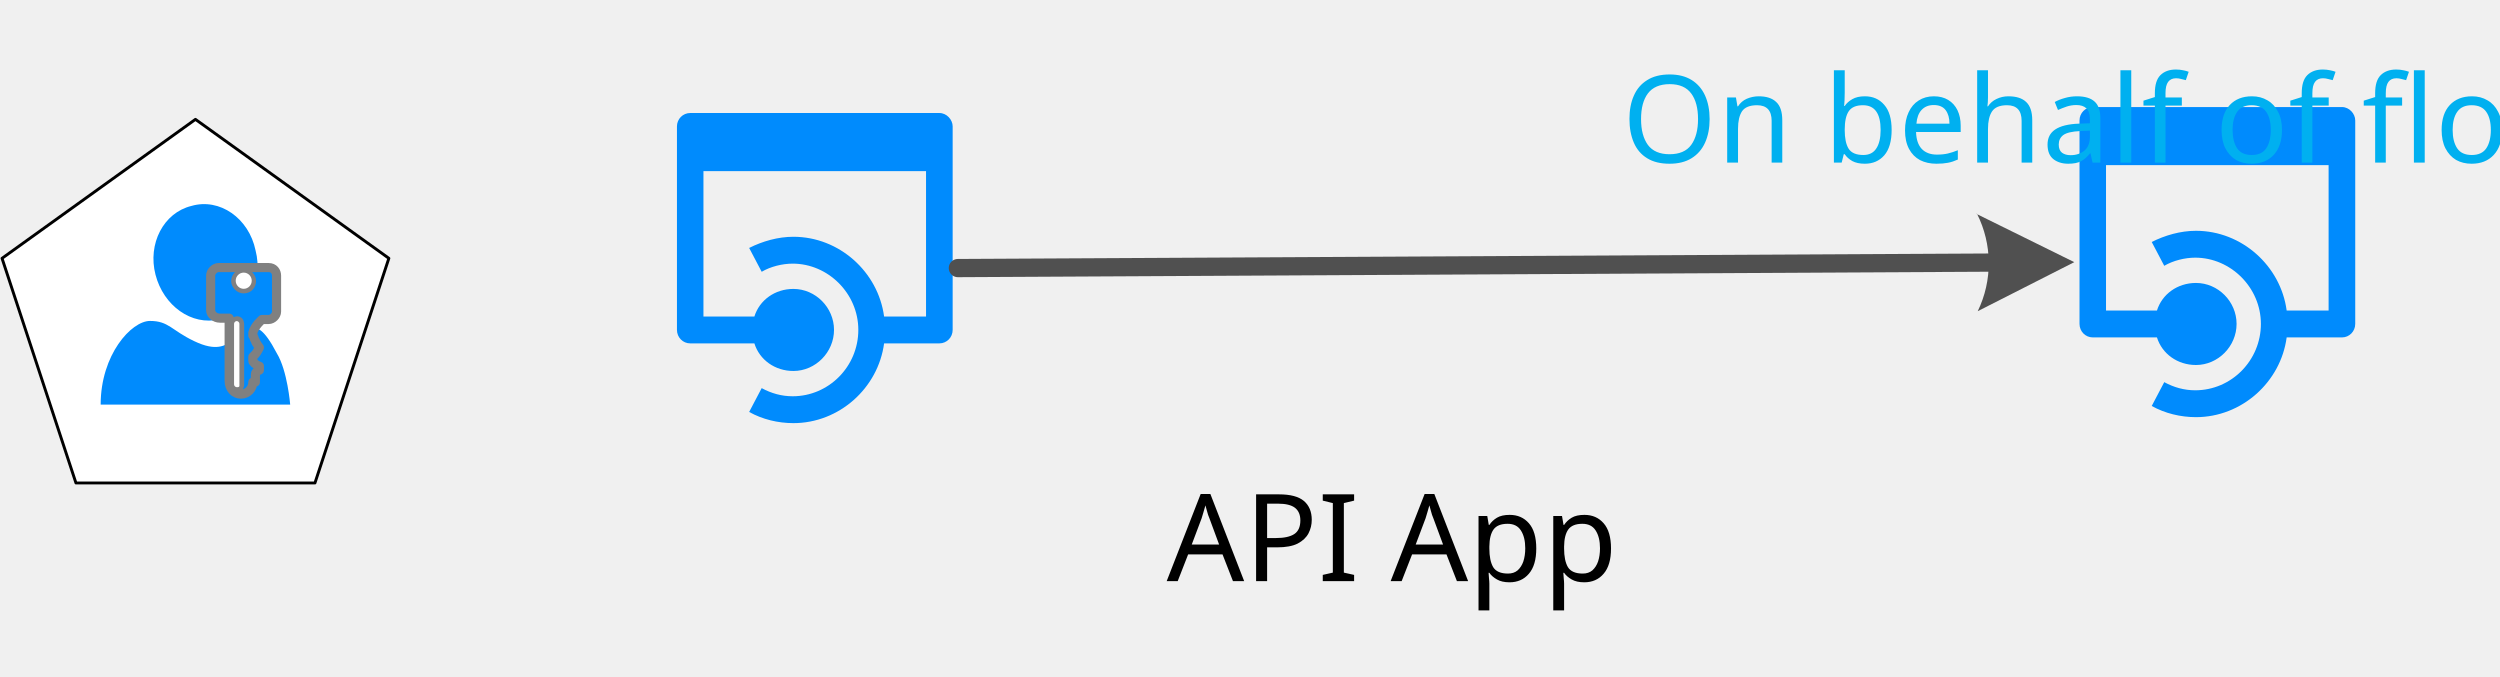
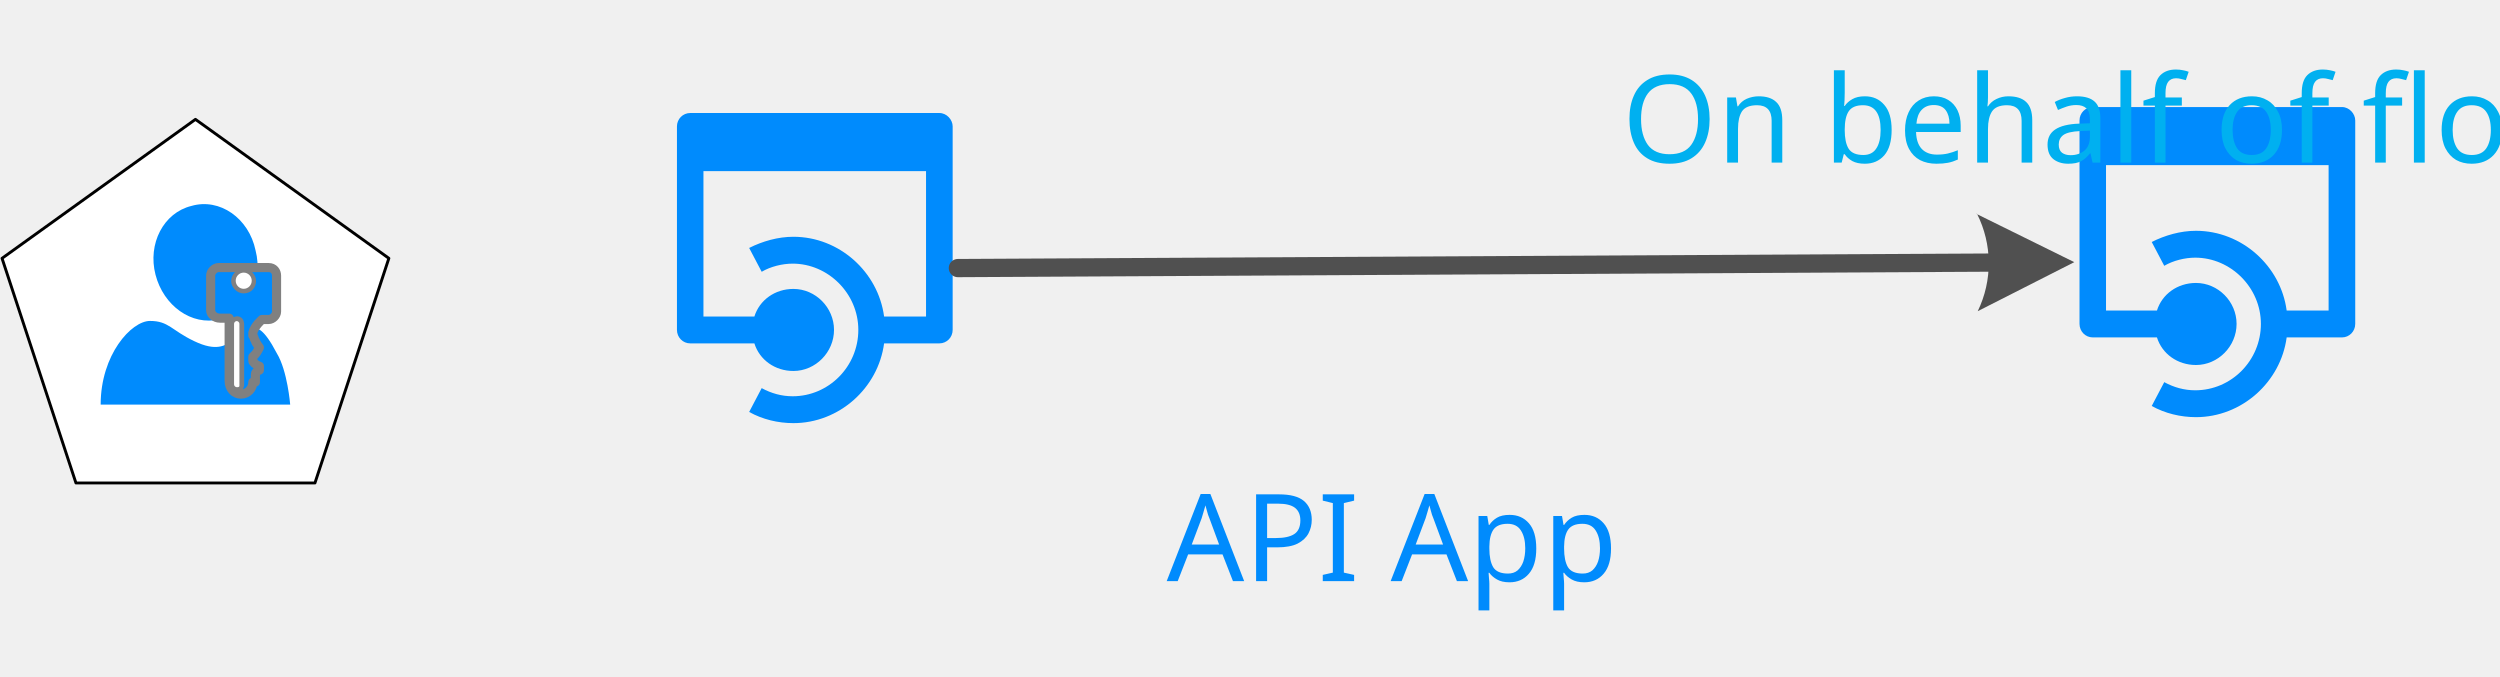
- <svg xmlns="http://www.w3.org/2000/svg" xmlns:ns1="http://schemas.microsoft.com/visio/2003/SVGExtensions/" xmlns:xlink="http://www.w3.org/1999/xlink" width="2.855in" height="0.773in" viewBox="0 0 205.551 55.68" xml:space="preserve" color-interpolation-filters="sRGB" class="st10">
+ <svg xmlns="http://www.w3.org/2000/svg" xmlns:ns1="http://schemas.microsoft.com/visio/2003/SVGExtensions/" xmlns:xlink="http://www.w3.org/1999/xlink" width="2.855in" height="0.773in" viewBox="0 0 205.551 55.68" xml:space="preserve" color-interpolation-filters="sRGB" class="st10" version="1.1" id="svg95">
  <ns1:documentProperties ns1:langID="1036" ns1:metric="true" ns1:viewMarkup="false">
    <ns1:userDefs>
      <ns1:ud ns1:nameU="msvConvertTheme" />
    </ns1:userDefs>
  </ns1:documentProperties>
-   <style type="text/css">
+   <style type="text/css" id="style2">
	
		.st1 {fill:#ffffff;stroke:#000000;stroke-linecap:round;stroke-linejoin:round;stroke-width:0.24}
		.st2 {fill:#008bfd;stroke:none;stroke-linecap:round;stroke-linejoin:round;stroke-width:0.75}
		.st3 {fill:#008bfd;stroke:#808080;stroke-linecap:round;stroke-linejoin:round;stroke-width:0.75}
		.st4 {fill:#ffffff;stroke:none;stroke-linecap:round;stroke-linejoin:round;stroke-width:0.75}
		.st5 {fill:#000000;font-family:Segoe UI;font-size:0.833em}
		.st6 {fill:none;stroke:none;stroke-linecap:round;stroke-linejoin:round;stroke-width:0.75}
		.st7 {fill:#00b0f0;font-family:Segoe UI;font-size:0.833em}
		.st8 {marker-end:url(#mrkr5-33);stroke:#505050;stroke-linecap:round;stroke-linejoin:round;stroke-width:1.5}
		.st9 {fill:#505050;fill-opacity:1;stroke:#505050;stroke-opacity:1;stroke-width:0.373}
		.st10 {fill:none;fill-rule:evenodd;font-size:12px;overflow:visible;stroke-linecap:square;stroke-miterlimit:3}
	
	</style>
  <defs id="Markers">
    <g id="lend5">
-       <path d="M 2 1 L 0 0 L 1.981 -0.993 C 1.672 -0.365 1.673 0.373 1.985 1 " style="stroke:none" />
+       <path d="M 2 1 L 0 0 L 1.981 -0.993 C 1.672 -0.365 1.673 0.373 1.985 1 " style="stroke:none" id="path4" />
    </g>
    <marker id="mrkr5-33" class="st9" ns1:arrowType="5" ns1:arrowSize="2" ns1:setback="4.69" refX="-4.69" orient="auto" markerUnits="strokeWidth" overflow="visible">
-       <use xlink:href="#lend5" transform="scale(-2.68,-2.68) " />
+       <use xlink:href="#lend5" transform="scale(-2.68,-2.68) " id="use7" />
    </marker>
  </defs>
-   <g ns1:mID="0" ns1:index="1" ns1:groupContext="foregroundPage">
+   <g ns1:mID="0" ns1:index="1" ns1:groupContext="foregroundPage" id="g93">
    <ns1:pageProperties ns1:drawingScale="0.0393701" ns1:pageScale="0.0393701" ns1:drawingUnits="24" ns1:shadowOffsetX="8.50394" ns1:shadowOffsetY="-8.50394" />
    <ns1:layer ns1:name="Azure" ns1:index="0" />
    <ns1:layer ns1:name="Connector" ns1:index="1" />
    <g id="shape1000-1" ns1:mID="1000" ns1:groupContext="shape" transform="translate(0.898533,-15.9509)">
      <ns1:userDefs>
        <ns1:ud ns1:nameU="visVersion" ns1:val="VT0(15):26" />
      </ns1:userDefs>
-       <path d="M15.13 25.77 L-0.78 37.2 L5.3 55.68 L24.96 55.68 L31.04 37.2 L15.13 25.77 Z" class="st1" />
+       <path d="M15.13 25.77 L-0.78 37.2 L5.3 55.68 L24.96 55.68 L31.04 37.2 L15.13 25.77 Z" class="st1" id="path15" />
    </g>
    <g id="group1216-3" transform="translate(8.23151,-22.4)" ns1:mID="1216" ns1:groupContext="group" ns1:layerMember="0">
      <g id="group1217-4" ns1:mID="1217" ns1:groupContext="group" ns1:layerMember="0">
        <g id="group1218-5" ns1:mID="1218" ns1:groupContext="group" ns1:layerMember="0">
          <g id="group1219-6" transform="translate(3.8518,-6.4617)" ns1:mID="1219" ns1:groupContext="group" ns1:layerMember="0">
            <g id="shape1220-7" ns1:mID="1220" ns1:groupContext="shape" ns1:layerMember="0">
-               <path d="M3.62 45.8 C1.32 46.36 0 48.91 0.66 51.46 C1.32 54.01 3.62 55.68 5.93 55.13 C8.23 54.57 9.55            52.02 8.89 49.46 C8.34 46.8 5.93 45.13 3.62 45.8 Z" class="st2" />
+               <path d="M3.62 45.8 C1.32 46.36 0 48.91 0.66 51.46 C1.32 54.01 3.62 55.68 5.93 55.13 C8.23 54.57 9.55            52.02 8.89 49.46 C8.34 46.8 5.93 45.13 3.62 45.8 Z" class="st2" id="path28" />
            </g>
          </g>
          <g id="group1221-9" ns1:mID="1221" ns1:groupContext="group" ns1:layerMember="0">
            <g id="shape1222-10" ns1:mID="1222" ns1:groupContext="shape" ns1:layerMember="0">
-               <path d="M12.41 49.35 C11.97 49.35 11.53 50.13 10.87 50.46 C10.21 50.8 9.55 51.35 7.69 50.46 C5.82 49.57            5.6 48.8 4.06 48.8 C2.53 48.8 0 51.57 0 55.68 L15.59 55.68 C15.59 55.68 15.37 52.9 14.49            51.46 C13.39 49.35 12.85 49.35 12.41 49.35 Z" class="st2" />
+               <path d="M12.41 49.35 C11.97 49.35 11.53 50.13 10.87 50.46 C10.21 50.8 9.55 51.35 7.69 50.46 C5.82 49.57            5.6 48.8 4.06 48.8 C2.53 48.8 0 51.57 0 55.68 L15.59 55.68 C15.59 55.68 15.37 52.9 14.49            51.46 C13.39 49.35 12.85 49.35 12.41 49.35 Z" class="st2" id="path36" />
            </g>
          </g>
        </g>
      </g>
      <g id="group1223-12" transform="translate(9.0485,-0.85947)" ns1:mID="1223" ns1:groupContext="group" ns1:layerMember="0">
        <g id="shape1224-13" ns1:mID="1224" ns1:groupContext="shape" ns1:layerMember="0">
-           <path d="M4.77 45.27 L0.65 45.27 C0.33 45.27 0 45.6 0 45.93 L0 48.78 C0 49.11 0.33 49.43 0.76 49.43 L1.52 49.43          L1.52 54.58 C1.52 55.24 1.95 55.68 2.49 55.68 C3.03 55.68 3.47 55.24 3.47 54.69 C3.58 54.69 3.68          54.69 3.68 54.69 C3.68 54.69 3.68 54.15 3.68 54.04 C3.68 53.82 4.01 53.71 4.01 53.71 C4.01 53.71          4.01 53.38 4.01 53.38 C3.68 53.27 3.47 53.05 3.47 52.94 L3.47 52.61 C3.58 52.5 3.68 52.39 3.68 52.39          C3.79 52.28 4.01 51.85 4.01 51.85 C4.01 51.85 3.68 51.41 3.68 51.3 C3.58 51.19 3.58 50.97 3.47 50.86          L3.47 50.64 C3.58 50.09 4.23 49.54 4.23 49.54 L4.77 49.54 C5.09 49.54 5.42 49.22 5.42 48.89 L5.42          45.93 C5.42 45.6 5.2 45.27 4.77 45.27 ZM2.38 54.8 C2.38 55.02 2.38 55.13 2.17 55.13 C1.95 55.13          1.95 54.91 1.95 54.8 L1.95 49.98 C1.95 49.76 2.06 49.65 2.17 49.65 C2.38 49.65 2.38 49.87 2.38 49.98          L2.38 54.8 ZM2.71 47.02 C2.38 47.02 2.06 46.7 2.06 46.37 C2.06 46.04 2.38 45.71 2.71 45.71 C3.03          45.71 3.36 46.04 3.36 46.37 C3.36 46.7 3.14 47.02 2.71 47.02 Z" class="st3" />
+           <path d="M4.77 45.27 L0.65 45.27 C0.33 45.27 0 45.6 0 45.93 L0 48.78 C0 49.11 0.33 49.43 0.76 49.43 L1.52 49.43          L1.52 54.58 C1.52 55.24 1.95 55.68 2.49 55.68 C3.03 55.68 3.47 55.24 3.47 54.69 C3.58 54.69 3.68          54.69 3.68 54.69 C3.68 54.69 3.68 54.15 3.68 54.04 C3.68 53.82 4.01 53.71 4.01 53.71 C4.01 53.71          4.01 53.38 4.01 53.38 C3.68 53.27 3.47 53.05 3.47 52.94 L3.47 52.61 C3.58 52.5 3.68 52.39 3.68 52.39          C3.79 52.28 4.01 51.85 4.01 51.85 C4.01 51.85 3.68 51.41 3.68 51.3 C3.58 51.19 3.58 50.97 3.47 50.86          L3.47 50.64 C3.58 50.09 4.23 49.54 4.23 49.54 L4.77 49.54 C5.09 49.54 5.42 49.22 5.42 48.89 L5.42          45.93 C5.42 45.6 5.2 45.27 4.77 45.27 ZM2.38 54.8 C2.38 55.02 2.38 55.13 2.17 55.13 C1.95 55.13          1.95 54.91 1.95 54.8 L1.95 49.98 C1.95 49.76 2.06 49.65 2.17 49.65 C2.38 49.65 2.38 49.87 2.38 49.98          L2.38 54.8 ZM2.71 47.02 C2.38 47.02 2.06 46.7 2.06 46.37 C2.06 46.04 2.38 45.71 2.71 45.71 C3.03          45.71 3.36 46.04 3.36 46.37 C3.36 46.7 3.14 47.02 2.71 47.02 Z" class="st3" id="path46" />
        </g>
        <g id="shape1225-15" ns1:mID="1225" ns1:groupContext="shape" ns1:layerMember="0" transform="translate(1.92482,-0.570755)">
-           <path d="M0.22 55.68 C0.11 55.68 0 55.57 0 55.46 L0 50.46 C0 50.35 0.11 50.24 0.22 50.24 C0.33 50.24 0.44 50.35          0.44 50.46 L0.44 55.57 C0.44 55.68 0.33 55.68 0.22 55.68 Z" class="st4" />
+           <path d="M0.22 55.68 C0.11 55.68 0 55.57 0 55.46 L0 50.46 C0 50.35 0.11 50.24 0.22 50.24 C0.33 50.24 0.44 50.35          0.44 50.46 L0.44 55.57 C0.44 55.68 0.33 55.68 0.22 55.68 Z" class="st4" id="path51" />
        </g>
        <g id="shape1226-17" ns1:mID="1226" ns1:groupContext="shape" ns1:layerMember="0" transform="translate(2.05993,-8.66317)">
-           <ellipse cx="0.659" cy="55.014" rx="0.659" ry="0.666" class="st4" />
+           <ellipse cx="0.659" cy="55.014" rx="0.659" ry="0.666" class="st4" id="ellipse56" />
        </g>
      </g>
    </g>
    <g id="shape1227-19" ns1:mID="1227" ns1:groupContext="shape" ns1:layerMember="0" transform="translate(171.011,-21.3649)">
      <ns1:textBlock ns1:margins="rect(4,4,4,4)" ns1:tabSpace="42.5197" />
      <ns1:textRect cx="11.339" cy="65.682" width="46.41" height="20.004" />
-       <path d="M21.59 30.17 L1.09 30.17 C0.49 30.17 0 30.66 0 31.27 L0 48.01 C0 48.63 0.49 49.12 1.09 49.12 L6.37 49.12 C6.79        50.47 8.06 51.39 9.58 51.39 C11.4 51.39 12.92 49.85 12.92 48.01 C12.92 46.17 11.4 44.64 9.58 44.64 C8.06        44.64 6.79 45.56 6.37 46.91 L2.18 46.91 L2.18 34.95 L20.49 34.95 L20.49 46.91 L17.04 46.91 C16.55 43.23        13.34 40.35 9.58 40.35 C8.31 40.35 7.03 40.72 5.94 41.27 L6.97 43.23 C7.7 42.8 8.67 42.56 9.52 42.56 C12.43        42.56 14.92 45.01 14.92 48.01 C14.92 51.02 12.49 53.47 9.52 53.47 C8.61 53.47 7.76 53.23 6.97 52.8 L5.94        54.76 C7.03 55.37 8.31 55.68 9.58 55.68 C13.34 55.68 16.55 52.8 17.04 49.12 L21.59 49.12 C22.19 49.12 22.68        48.63 22.68 48.01 L22.68 31.27 C22.68 30.72 22.19 30.17 21.59 30.17 Z" class="st2" />
-       <text x="-6.49" y="68.68" class="st5" ns1:langID="16393">
+       <path d="M21.59 30.17 L1.09 30.17 C0.49 30.17 0 30.66 0 31.27 L0 48.01 C0 48.63 0.49 49.12 1.09 49.12 L6.37 49.12 C6.79        50.47 8.06 51.39 9.58 51.39 C11.4 51.39 12.92 49.85 12.92 48.01 C12.92 46.17 11.4 44.64 9.58 44.64 C8.06        44.64 6.79 45.56 6.37 46.91 L2.18 46.91 L2.18 34.95 L20.49 34.95 L20.49 46.91 L17.04 46.91 C16.55 43.23        13.34 40.35 9.58 40.35 C8.31 40.35 7.03 40.72 5.94 41.27 L6.97 43.23 C7.7 42.8 8.67 42.56 9.52 42.56 C12.43        42.56 14.92 45.01 14.92 48.01 C14.92 51.02 12.49 53.47 9.52 53.47 C8.61 53.47 7.76 53.23 6.97 52.8 L5.94        54.76 C7.03 55.37 8.31 55.68 9.58 55.68 C13.34 55.68 16.55 52.8 17.04 49.12 L21.59 49.12 C22.19 49.12 22.68        48.63 22.68 48.01 L22.68 31.27 C22.68 30.72 22.19 30.17 21.59 30.17 Z" class="st2" id="path65" />
+       <text x="-6.49" y="68.68" class="st5" ns1:langID="16393" id="text67" style="fill:#008bfd;fill-opacity:1;">
        <ns1:paragraph ns1:horizAlign="1" />
        <ns1:tabList />API App</text>
    </g>
    <g id="shape1228-22" ns1:mID="1228" ns1:groupContext="shape" transform="translate(79.6461,-35.3052)">
      <ns1:textBlock ns1:margins="rect(4,4,4,4)" ns1:tabSpace="42.5197" />
      <ns1:textRect cx="45.188" cy="45.68" width="90.38" height="20" />
-       <rect x="0" y="35.68" width="90.376" height="20" class="st6" />
-       <text x="6.96" y="48.68" class="st7" ns1:langID="1033">
+       <rect x="0" y="35.68" width="90.376" height="20" class="st6" id="rect74" />
+       <text x="6.96" y="48.68" class="st7" ns1:langID="1033" id="text76">
        <ns1:paragraph ns1:horizAlign="1" />
        <ns1:tabList />On behalf of flow</text>
    </g>
    <g id="shape1229-25" ns1:mID="1229" ns1:groupContext="shape" ns1:layerMember="0" transform="translate(55.6365,-20.8734)">
      <ns1:textBlock ns1:margins="rect(4,4,4,4)" ns1:tabSpace="42.5197" />
      <ns1:textRect cx="11.339" cy="65.682" width="46.41" height="20.004" />
-       <path d="M21.59 30.17 L1.09 30.17 C0.49 30.17 0 30.66 0 31.27 L0 48.01 C0 48.63 0.49 49.12 1.09 49.12 L6.37 49.12 C6.79        50.47 8.06 51.39 9.58 51.39 C11.4 51.39 12.92 49.85 12.92 48.01 C12.92 46.17 11.4 44.64 9.58 44.64 C8.06        44.64 6.79 45.56 6.37 46.91 L2.18 46.91 L2.18 34.95 L20.49 34.95 L20.49 46.91 L17.04 46.91 C16.55 43.23        13.34 40.35 9.58 40.35 C8.31 40.35 7.03 40.72 5.94 41.27 L6.97 43.23 C7.7 42.8 8.67 42.56 9.52 42.56 C12.43        42.56 14.92 45.01 14.92 48.01 C14.92 51.02 12.49 53.47 9.52 53.47 C8.61 53.47 7.76 53.23 6.97 52.8 L5.94        54.76 C7.03 55.37 8.31 55.68 9.58 55.68 C13.34 55.68 16.55 52.8 17.04 49.12 L21.59 49.12 C22.19 49.12 22.68        48.63 22.68 48.01 L22.68 31.27 C22.68 30.72 22.19 30.17 21.59 30.17 Z" class="st2" />
-       <text x="-6.49" y="68.68" class="st5" ns1:langID="16393">
+       <path d="M21.59 30.17 L1.09 30.17 C0.49 30.17 0 30.66 0 31.27 L0 48.01 C0 48.63 0.49 49.12 1.09 49.12 L6.37 49.12 C6.79        50.47 8.06 51.39 9.58 51.39 C11.4 51.39 12.92 49.85 12.92 48.01 C12.92 46.17 11.4 44.64 9.58 44.64 C8.06        44.64 6.79 45.56 6.37 46.91 L2.18 46.91 L2.18 34.95 L20.49 34.95 L20.49 46.91 L17.04 46.91 C16.55 43.23        13.34 40.35 9.58 40.35 C8.31 40.35 7.03 40.72 5.94 41.27 L6.97 43.23 C7.7 42.8 8.67 42.56 9.52 42.56 C12.43        42.56 14.92 45.01 14.92 48.01 C14.92 51.02 12.49 53.47 9.52 53.47 C8.61 53.47 7.76 53.23 6.97 52.8 L5.94        54.76 C7.03 55.37 8.31 55.68 9.58 55.68 C13.34 55.68 16.55 52.8 17.04 49.12 L21.59 49.12 C22.19 49.12 22.68        48.63 22.68 48.01 L22.68 31.27 C22.68 30.72 22.19 30.17 21.59 30.17 Z" class="st2" id="path83" />
+       <text x="-6.49" y="68.68" class="st5" ns1:langID="16393" id="text85" style="fill:#008bfd;fill-opacity:1;">
        <ns1:paragraph ns1:horizAlign="1" />
        <ns1:tabList />API App</text>
    </g>
    <g id="shape1230-28" ns1:mID="1230" ns1:groupContext="shape" ns1:layerMember="1;0" transform="translate(78.7453,-26.7884)">
-       <path d="M0 48.84 L84.8 48.39" class="st8" />
+       <path d="M0 48.84 L84.8 48.39" class="st8" id="path90" />
    </g>
  </g>
</svg>
